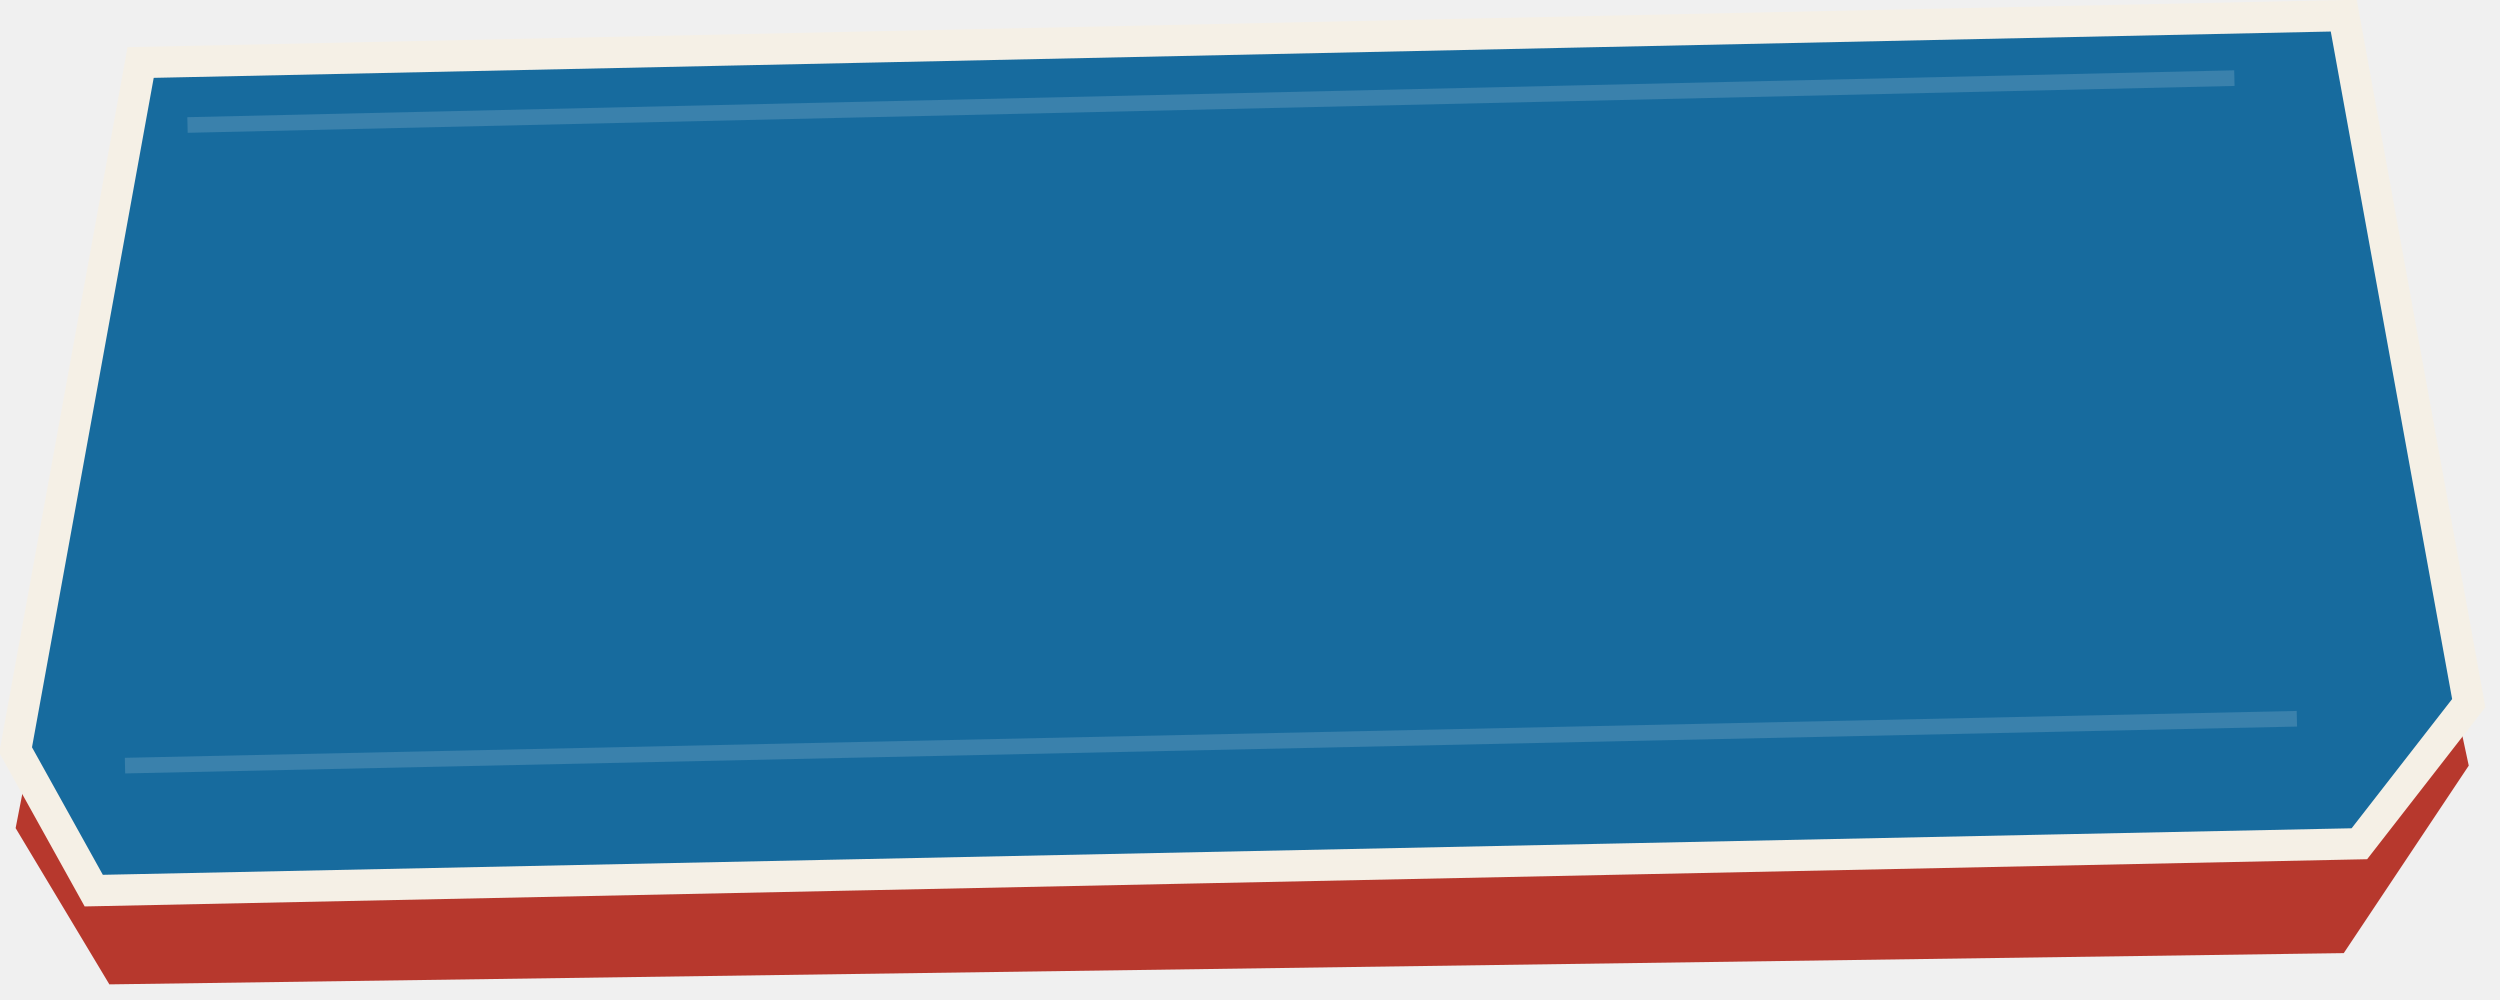
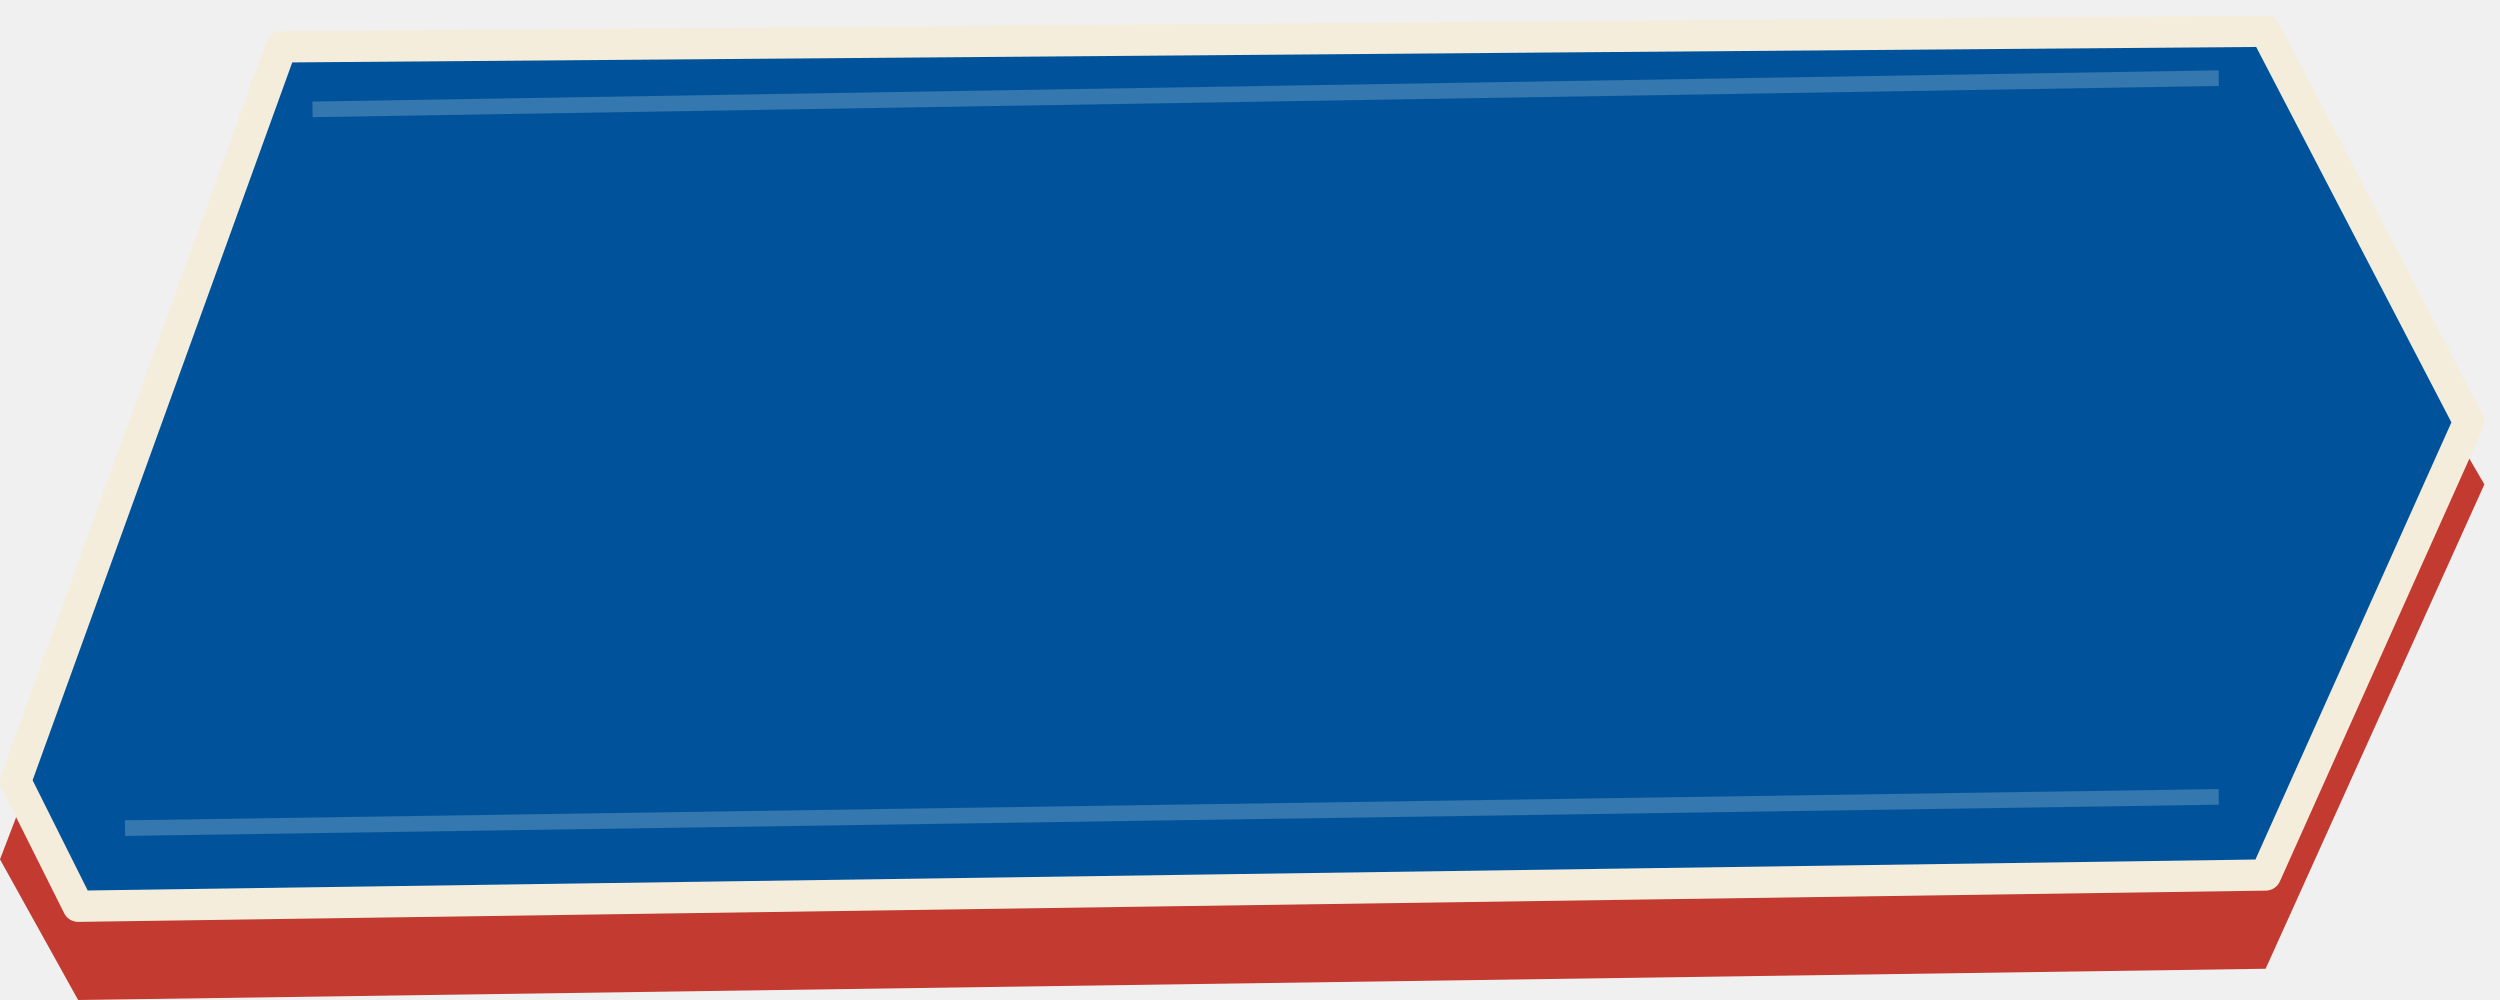
<svg xmlns="http://www.w3.org/2000/svg" width="160" height="64" viewBox="0 0 160 64">
-   <path fill="#b7382d" d="M9 12 149 7 158 49 150 61 7 63 1 53Z" />
-   <path fill="#176b9e" stroke="#f5f0e6" stroke-width="2" d="M9 4 150 1 158 45 151 54 6 57 1 48Z" />
-   <path fill="none" stroke="#ffffff" stroke-opacity=".15" d="m12 8 131-3M8 49l139-3" />
+   <path fill="#c33a30" d="M18 8 145 7 159 31 145 62 5 64 0 55Z" />
+   <path fill="#00539a" stroke="#f4eddc" stroke-width="2" stroke-linejoin="round" d="M18 3 145 2 158 27 145 56 5 58 1 50Z" />
+   <path fill="none" stroke="#ffffff35" d="m20 7 122-2M8 53l134-2" />
</svg>
